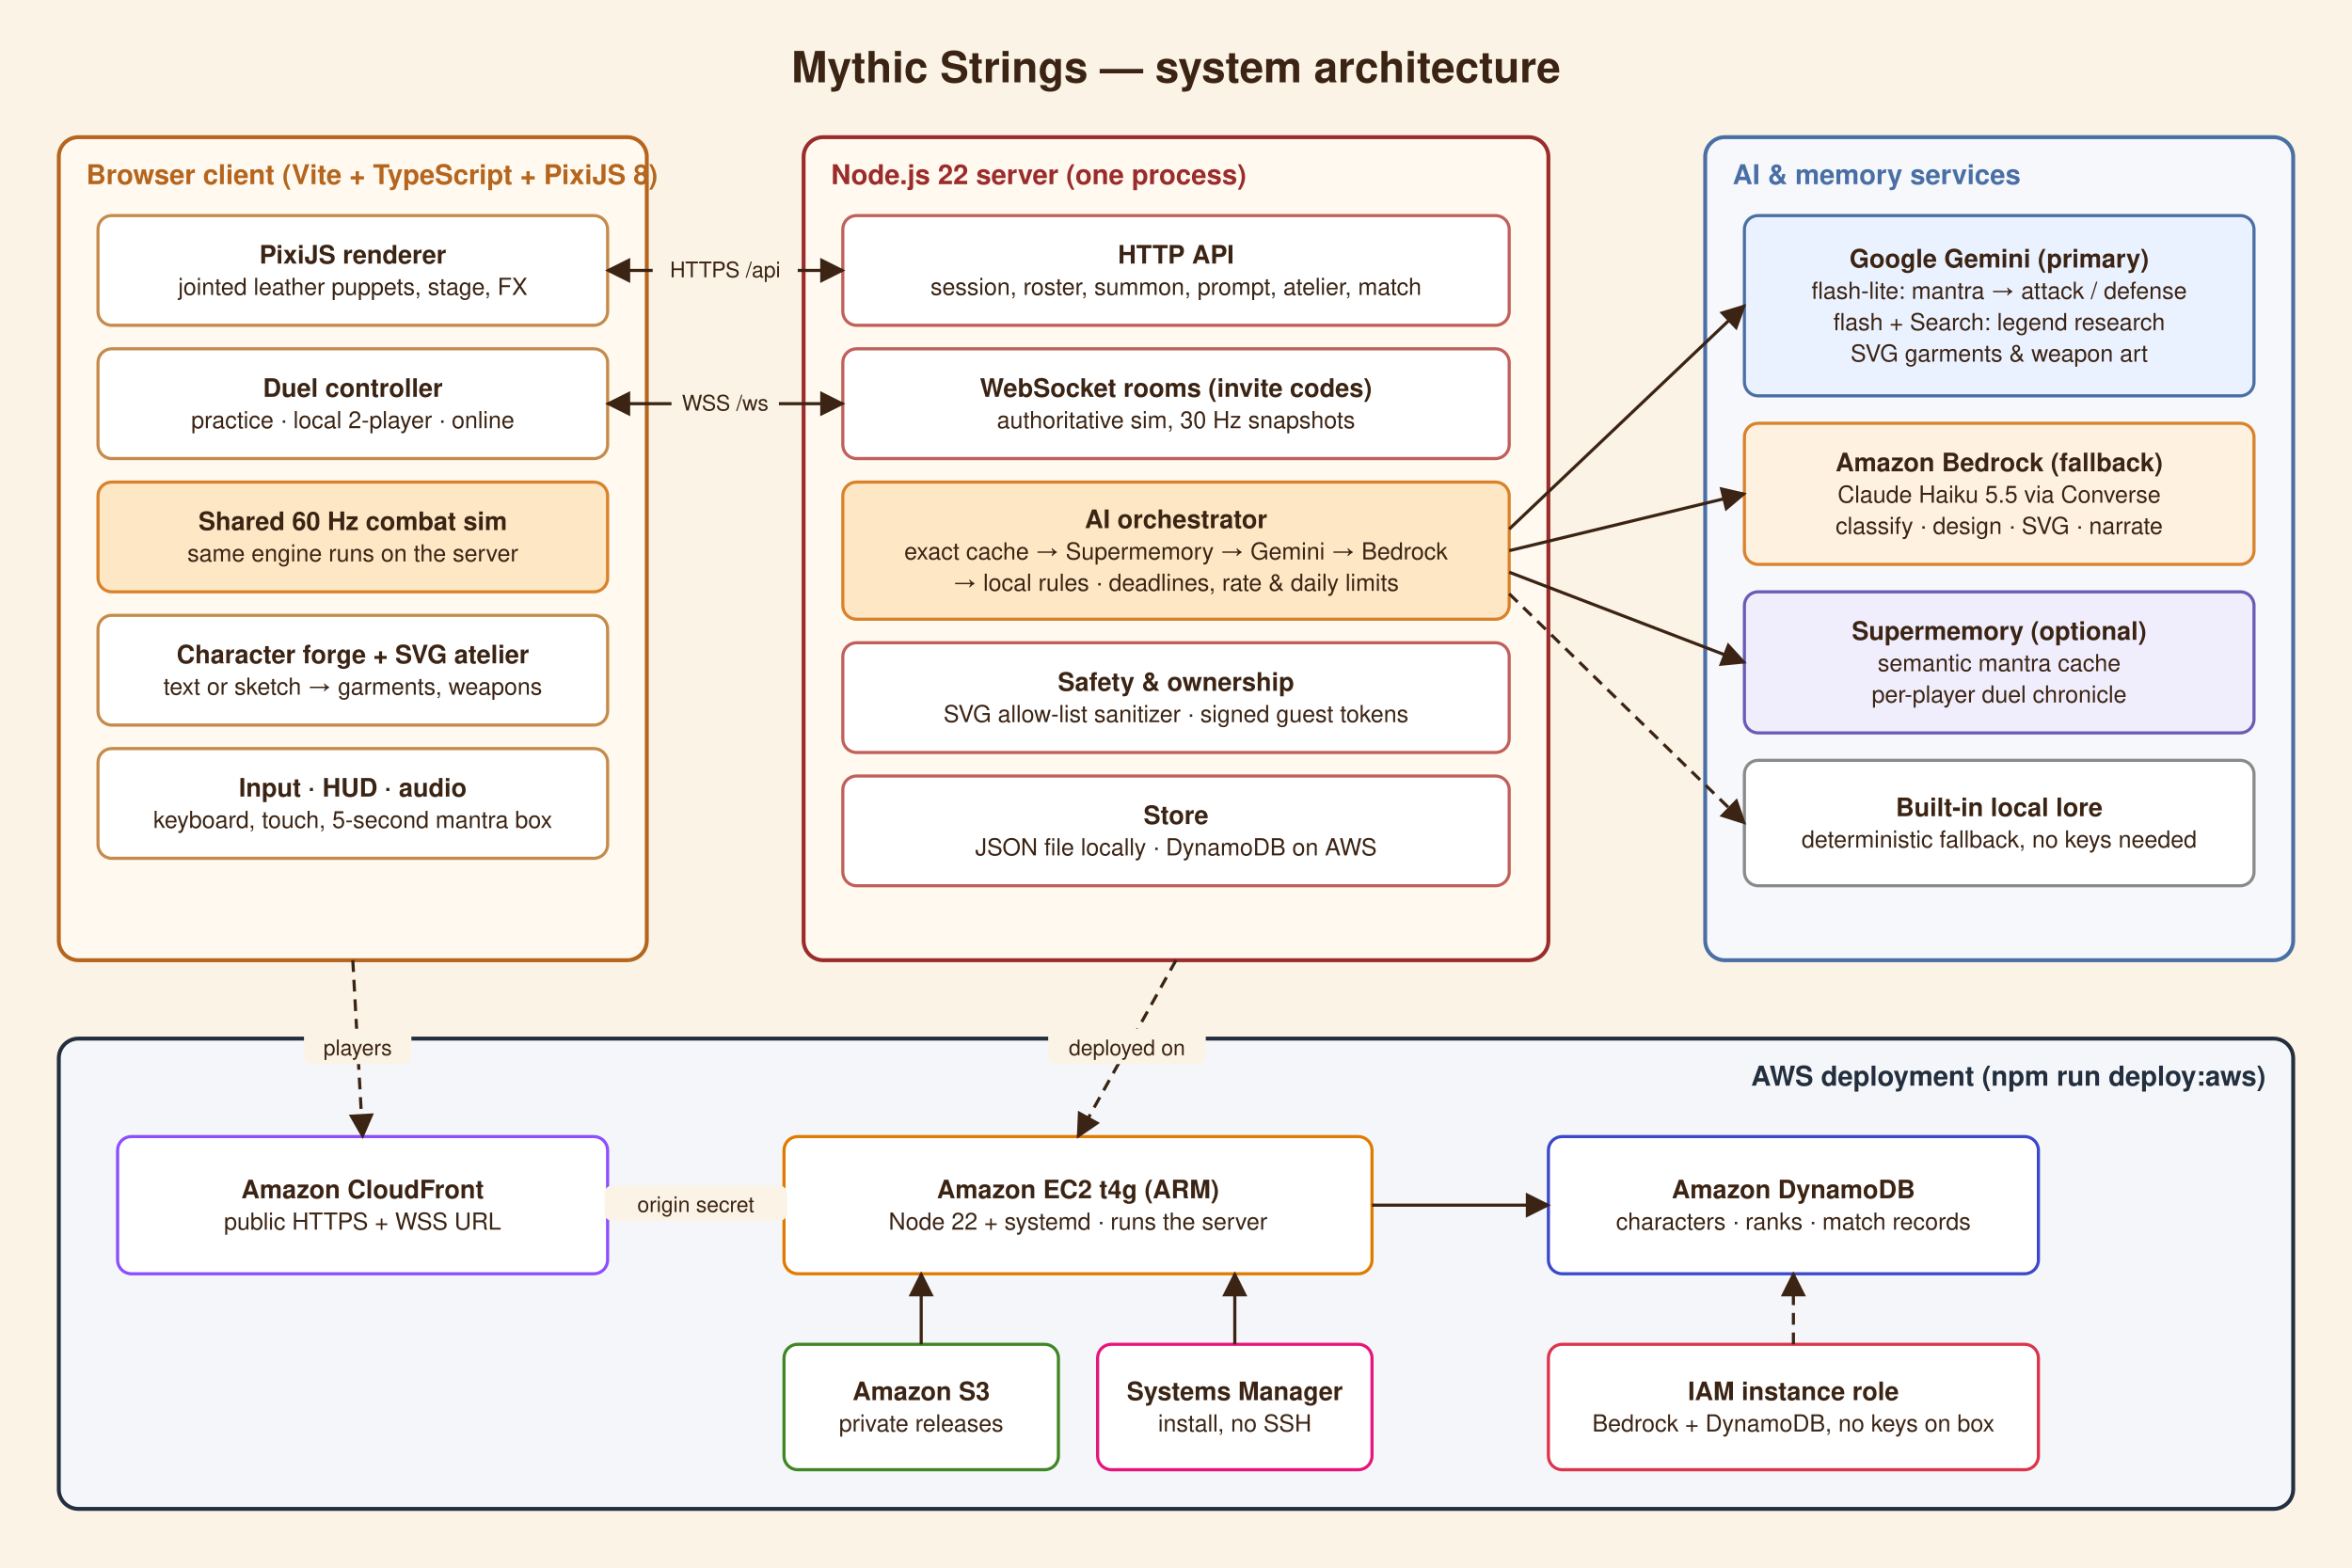
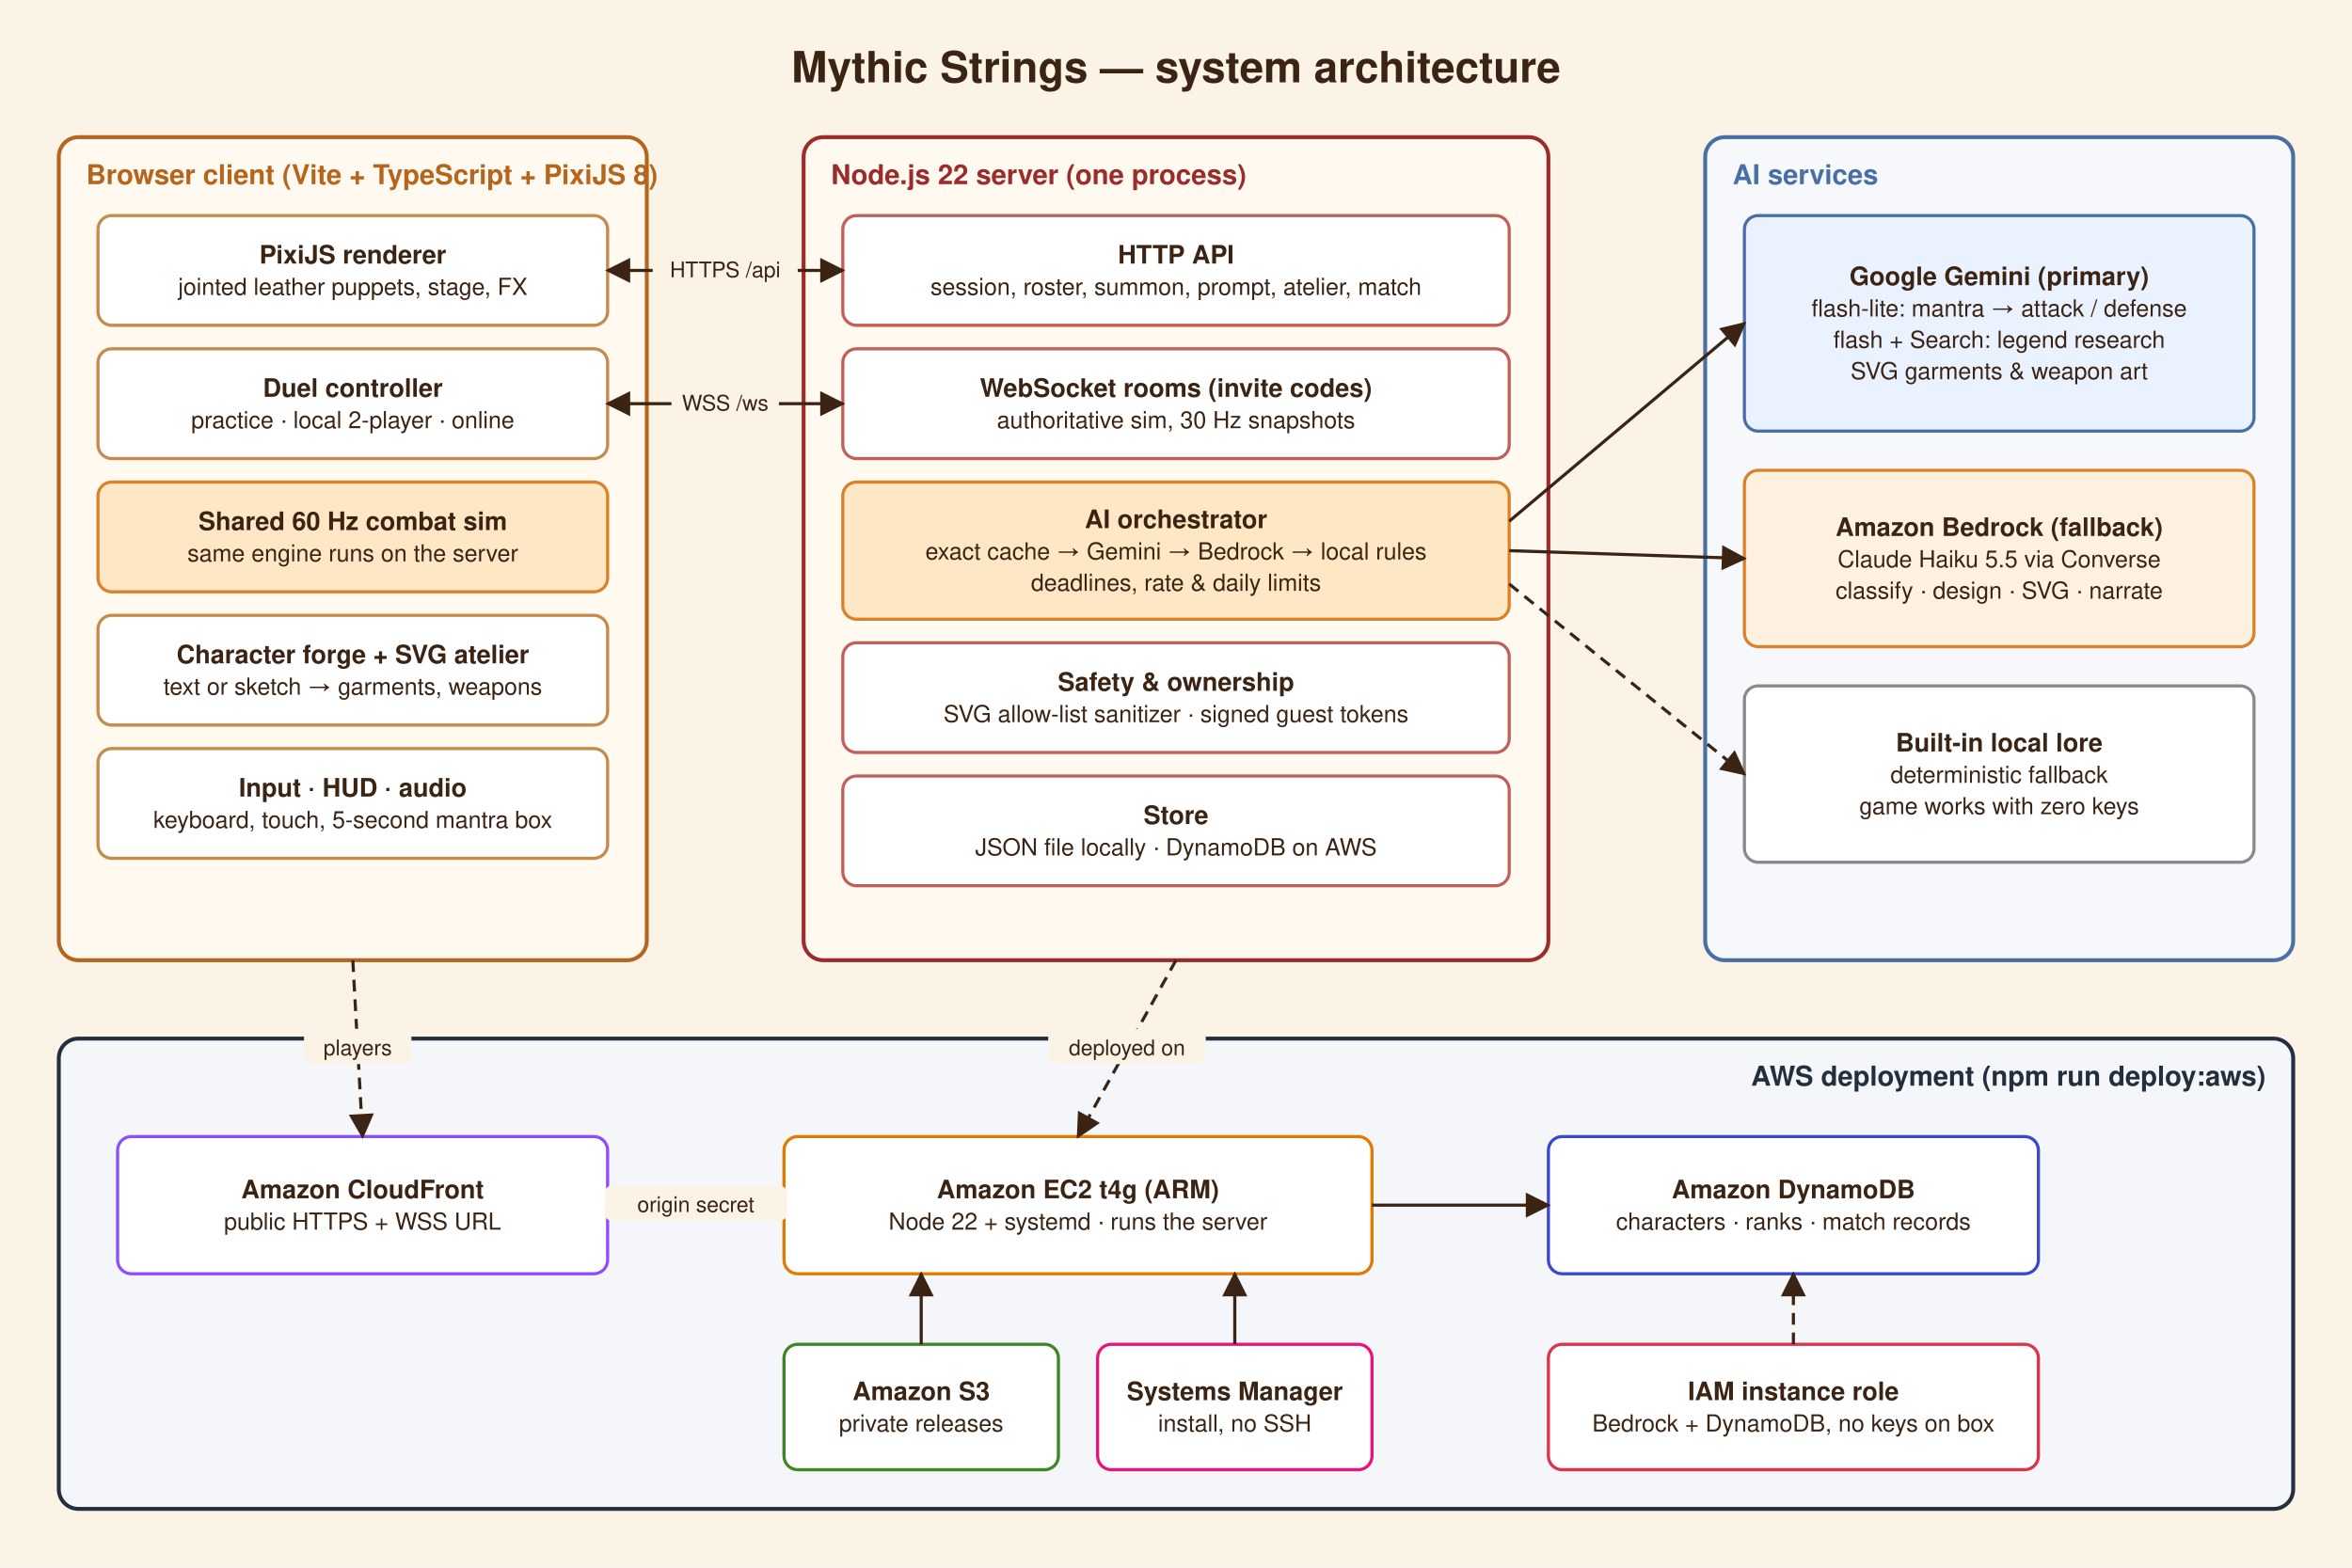
<svg xmlns="http://www.w3.org/2000/svg" width="1200" height="800" viewBox="0 0 1200 800" font-family="Helvetica, Arial, sans-serif">
  <defs>
    <marker id="a" viewBox="0 0 10 10" refX="9" refY="5" markerWidth="8" markerHeight="8" orient="auto-start-reverse">
      <path d="M0,0 L10,5 L0,10 z" fill="#3b2414" />
    </marker>
  </defs>
  <rect width="1200" height="800" fill="#fbf4e6" />
  <text x="600.0" y="42" text-anchor="middle" font-size="22" font-weight="bold" fill="#3b2414">Mythic Strings — system architecture</text>
  <rect x="30" y="70" width="300" height="420" rx="10" fill="#fff9ef" stroke="#b5651d" stroke-width="2" />
  <text x="44" y="94" text-anchor="start" font-size="14" font-weight="bold" fill="#b5651d">Browser client  (Vite + TypeScript + PixiJS 8)</text>
  <rect x="410" y="70" width="380" height="420" rx="10" fill="#fff9ef" stroke="#9b2c2c" stroke-width="2" />
  <text x="424" y="94" text-anchor="start" font-size="14" font-weight="bold" fill="#9b2c2c">Node.js 22 server  (one process)</text>
  <rect x="870" y="70" width="300" height="420" rx="10" fill="#f6f8fc" stroke="#4a6fa5" stroke-width="2" />
-   <text x="884" y="94" text-anchor="start" font-size="14" font-weight="bold" fill="#4a6fa5">AI &amp; memory services</text>
+   <text x="884" y="94" text-anchor="start" font-size="14" font-weight="bold" fill="#4a6fa5">AI services</text>
  <rect x="30" y="530" width="1140" height="240" rx="10" fill="#f4f6f9" stroke="#232f3e" stroke-width="2" />
  <text x="1156" y="554" text-anchor="end" font-size="14" font-weight="bold" fill="#232f3e">AWS deployment  (npm run deploy:aws)</text>
  <rect x="50" y="110" width="260" height="56" rx="7" fill="#ffffff" stroke="#c58b4c" stroke-width="1.6" />
  <text x="180.0" y="134.5" text-anchor="middle" font-size="13" font-weight="bold" fill="#3b2414">PixiJS renderer</text>
  <text x="180.0" y="150.5" text-anchor="middle" font-size="12" fill="#3b2414">jointed leather puppets, stage, FX</text>
  <rect x="50" y="178" width="260" height="56" rx="7" fill="#ffffff" stroke="#c58b4c" stroke-width="1.6" />
  <text x="180.0" y="202.5" text-anchor="middle" font-size="13" font-weight="bold" fill="#3b2414">Duel controller</text>
  <text x="180.0" y="218.5" text-anchor="middle" font-size="12" fill="#3b2414">practice · local 2-player · online</text>
  <rect x="50" y="246" width="260" height="56" rx="7" fill="#fde7c4" stroke="#d9822b" stroke-width="1.6" />
  <text x="180.0" y="270.5" text-anchor="middle" font-size="13" font-weight="bold" fill="#3b2414">Shared 60 Hz combat sim</text>
  <text x="180.0" y="286.5" text-anchor="middle" font-size="12" fill="#3b2414">same engine runs on the server</text>
  <rect x="50" y="314" width="260" height="56" rx="7" fill="#ffffff" stroke="#c58b4c" stroke-width="1.6" />
  <text x="180.0" y="338.5" text-anchor="middle" font-size="13" font-weight="bold" fill="#3b2414">Character forge + SVG atelier</text>
  <text x="180.0" y="354.5" text-anchor="middle" font-size="12" fill="#3b2414">text or sketch → garments, weapons</text>
  <rect x="50" y="382" width="260" height="56" rx="7" fill="#ffffff" stroke="#c58b4c" stroke-width="1.6" />
  <text x="180.0" y="406.5" text-anchor="middle" font-size="13" font-weight="bold" fill="#3b2414">Input · HUD · audio</text>
  <text x="180.0" y="422.5" text-anchor="middle" font-size="12" fill="#3b2414">keyboard, touch, 5-second mantra box</text>
  <rect x="430" y="110" width="340" height="56" rx="7" fill="#ffffff" stroke="#c0605a" stroke-width="1.6" />
  <text x="600.0" y="134.5" text-anchor="middle" font-size="13" font-weight="bold" fill="#3b2414">HTTP API</text>
  <text x="600.0" y="150.5" text-anchor="middle" font-size="12" fill="#3b2414">session, roster, summon, prompt, atelier, match</text>
  <rect x="430" y="178" width="340" height="56" rx="7" fill="#ffffff" stroke="#c0605a" stroke-width="1.6" />
  <text x="600.0" y="202.5" text-anchor="middle" font-size="13" font-weight="bold" fill="#3b2414">WebSocket rooms (invite codes)</text>
  <text x="600.0" y="218.5" text-anchor="middle" font-size="12" fill="#3b2414">authoritative sim, 30 Hz snapshots</text>
  <rect x="430" y="246" width="340" height="70" rx="7" fill="#fde7c4" stroke="#d9822b" stroke-width="1.6" />
  <text x="600.0" y="269.5" text-anchor="middle" font-size="13" font-weight="bold" fill="#3b2414">AI orchestrator</text>
-   <text x="600.0" y="285.5" text-anchor="middle" font-size="12" fill="#3b2414">exact cache → Supermemory → Gemini → Bedrock</text>
-   <text x="600.0" y="301.5" text-anchor="middle" font-size="12" fill="#3b2414">→ local rules · deadlines, rate &amp; daily limits</text>
+   <text x="600.0" y="285.5" text-anchor="middle" font-size="12" fill="#3b2414">exact cache → Gemini → Bedrock → local rules</text>
+   <text x="600.0" y="301.5" text-anchor="middle" font-size="12" fill="#3b2414">deadlines, rate &amp; daily limits</text>
  <rect x="430" y="328" width="340" height="56" rx="7" fill="#ffffff" stroke="#c0605a" stroke-width="1.6" />
  <text x="600.0" y="352.5" text-anchor="middle" font-size="13" font-weight="bold" fill="#3b2414">Safety &amp; ownership</text>
  <text x="600.0" y="368.5" text-anchor="middle" font-size="12" fill="#3b2414">SVG allow-list sanitizer · signed guest tokens</text>
  <rect x="430" y="396" width="340" height="56" rx="7" fill="#ffffff" stroke="#c0605a" stroke-width="1.6" />
  <text x="600.0" y="420.5" text-anchor="middle" font-size="13" font-weight="bold" fill="#3b2414">Store</text>
  <text x="600.0" y="436.5" text-anchor="middle" font-size="12" fill="#3b2414">JSON file locally · DynamoDB on AWS</text>
-   <rect x="890" y="110" width="260" height="92" rx="7" fill="#eaf1ff" stroke="#4a6fa5" stroke-width="1.6" />
-   <text x="1020.0" y="136.5" text-anchor="middle" font-size="13" font-weight="bold" fill="#3b2414">Google Gemini  (primary)</text>
-   <text x="1020.0" y="152.5" text-anchor="middle" font-size="12" fill="#3b2414">flash-lite: mantra → attack / defense</text>
-   <text x="1020.0" y="168.5" text-anchor="middle" font-size="12" fill="#3b2414">flash + Search: legend research</text>
-   <text x="1020.0" y="184.5" text-anchor="middle" font-size="12" fill="#3b2414">SVG garments &amp; weapon art</text>
-   <rect x="890" y="216" width="260" height="72" rx="7" fill="#fff1e0" stroke="#d9822b" stroke-width="1.6" />
-   <text x="1020.0" y="240.5" text-anchor="middle" font-size="13" font-weight="bold" fill="#3b2414">Amazon Bedrock  (fallback)</text>
-   <text x="1020.0" y="256.5" text-anchor="middle" font-size="12" fill="#3b2414">Claude Haiku 5.5 via Converse</text>
-   <text x="1020.0" y="272.5" text-anchor="middle" font-size="12" fill="#3b2414">classify · design · SVG · narrate</text>
-   <rect x="890" y="302" width="260" height="72" rx="7" fill="#f0eefc" stroke="#6b5bb5" stroke-width="1.6" />
-   <text x="1020.0" y="326.5" text-anchor="middle" font-size="13" font-weight="bold" fill="#3b2414">Supermemory  (optional)</text>
-   <text x="1020.0" y="342.5" text-anchor="middle" font-size="12" fill="#3b2414">semantic mantra cache</text>
-   <text x="1020.0" y="358.5" text-anchor="middle" font-size="12" fill="#3b2414">per-player duel chronicle</text>
-   <rect x="890" y="388" width="260" height="64" rx="7" fill="#ffffff" stroke="#8a8a8a" stroke-width="1.6" />
-   <text x="1020.0" y="416.5" text-anchor="middle" font-size="13" font-weight="bold" fill="#3b2414">Built-in local lore</text>
-   <text x="1020.0" y="432.5" text-anchor="middle" font-size="12" fill="#3b2414">deterministic fallback, no keys needed</text>
+   <rect x="890" y="110" width="260" height="110" rx="7" fill="#eaf1ff" stroke="#4a6fa5" stroke-width="1.6" />
+   <text x="1020.0" y="145.5" text-anchor="middle" font-size="13" font-weight="bold" fill="#3b2414">Google Gemini  (primary)</text>
+   <text x="1020.0" y="161.5" text-anchor="middle" font-size="12" fill="#3b2414">flash-lite: mantra → attack / defense</text>
+   <text x="1020.0" y="177.5" text-anchor="middle" font-size="12" fill="#3b2414">flash + Search: legend research</text>
+   <text x="1020.0" y="193.5" text-anchor="middle" font-size="12" fill="#3b2414">SVG garments &amp; weapon art</text>
+   <rect x="890" y="240" width="260" height="90" rx="7" fill="#fff1e0" stroke="#d9822b" stroke-width="1.6" />
+   <text x="1020.0" y="273.5" text-anchor="middle" font-size="13" font-weight="bold" fill="#3b2414">Amazon Bedrock  (fallback)</text>
+   <text x="1020.0" y="289.5" text-anchor="middle" font-size="12" fill="#3b2414">Claude Haiku 5.5 via Converse</text>
+   <text x="1020.0" y="305.5" text-anchor="middle" font-size="12" fill="#3b2414">classify · design · SVG · narrate</text>
+   <rect x="890" y="350" width="260" height="90" rx="7" fill="#ffffff" stroke="#8a8a8a" stroke-width="1.6" />
+   <text x="1020.0" y="383.5" text-anchor="middle" font-size="13" font-weight="bold" fill="#3b2414">Built-in local lore</text>
+   <text x="1020.0" y="399.5" text-anchor="middle" font-size="12" fill="#3b2414">deterministic fallback</text>
+   <text x="1020.0" y="415.5" text-anchor="middle" font-size="12" fill="#3b2414">game works with zero keys</text>
  <rect x="60" y="580" width="250" height="70" rx="7" fill="#ffffff" stroke="#8c4fff" stroke-width="1.6" />
  <text x="185.0" y="611.5" text-anchor="middle" font-size="13" font-weight="bold" fill="#3b2414">Amazon CloudFront</text>
  <text x="185.0" y="627.5" text-anchor="middle" font-size="12" fill="#3b2414">public HTTPS + WSS URL</text>
  <rect x="400" y="580" width="300" height="70" rx="7" fill="#ffffff" stroke="#e07b00" stroke-width="1.6" />
  <text x="550.0" y="611.5" text-anchor="middle" font-size="13" font-weight="bold" fill="#3b2414">Amazon EC2 t4g (ARM)</text>
  <text x="550.0" y="627.5" text-anchor="middle" font-size="12" fill="#3b2414">Node 22 + systemd · runs the server</text>
  <rect x="790" y="580" width="250" height="70" rx="7" fill="#ffffff" stroke="#3b48cc" stroke-width="1.6" />
  <text x="915.0" y="611.5" text-anchor="middle" font-size="13" font-weight="bold" fill="#3b2414">Amazon DynamoDB</text>
  <text x="915.0" y="627.5" text-anchor="middle" font-size="12" fill="#3b2414">characters · ranks · match records</text>
  <rect x="400" y="686" width="140" height="64" rx="7" fill="#ffffff" stroke="#3f8624" stroke-width="1.6" />
  <text x="470.0" y="714.5" text-anchor="middle" font-size="13" font-weight="bold" fill="#3b2414">Amazon S3</text>
  <text x="470.0" y="730.5" text-anchor="middle" font-size="12" fill="#3b2414">private releases</text>
  <rect x="560" y="686" width="140" height="64" rx="7" fill="#ffffff" stroke="#e7157b" stroke-width="1.6" />
  <text x="630.0" y="714.5" text-anchor="middle" font-size="13" font-weight="bold" fill="#3b2414">Systems Manager</text>
  <text x="630.0" y="730.5" text-anchor="middle" font-size="12" fill="#3b2414">install, no SSH</text>
  <rect x="790" y="686" width="250" height="64" rx="7" fill="#ffffff" stroke="#dd344c" stroke-width="1.6" />
  <text x="915.0" y="714.5" text-anchor="middle" font-size="13" font-weight="bold" fill="#3b2414">IAM instance role</text>
  <text x="915.0" y="730.5" text-anchor="middle" font-size="12" fill="#3b2414">Bedrock + DynamoDB, no keys on box</text>
  <line x1="310" y1="138" x2="430" y2="138" stroke="#3b2414" stroke-width="1.6" marker-start="url(#a)" marker-end="url(#a)" />
  <rect x="333.0" y="128.0" width="74.0" height="18" rx="4" fill="#fbf4e6" />
  <text x="370.0" y="141.5" text-anchor="middle" font-size="11" fill="#3b2414">HTTPS /api</text>
  <line x1="310" y1="206" x2="430" y2="206" stroke="#3b2414" stroke-width="1.6" marker-start="url(#a)" marker-end="url(#a)" />
  <rect x="342.6" y="196.0" width="54.8" height="18" rx="4" fill="#fbf4e6" />
  <text x="370.0" y="209.5" text-anchor="middle" font-size="11" fill="#3b2414">WSS /ws</text>
-   <line x1="770" y1="270" x2="890" y2="156" stroke="#3b2414" stroke-width="1.6" marker-end="url(#a)" />
-   <line x1="770" y1="281" x2="890" y2="252" stroke="#3b2414" stroke-width="1.6" marker-end="url(#a)" />
-   <line x1="770" y1="292" x2="890" y2="338" stroke="#3b2414" stroke-width="1.6" marker-end="url(#a)" />
-   <line x1="770" y1="303" x2="890" y2="420" stroke="#3b2414" stroke-width="1.6" stroke-dasharray="6 4" marker-end="url(#a)" />
+   <line x1="770" y1="266" x2="890" y2="165" stroke="#3b2414" stroke-width="1.6" marker-end="url(#a)" />
+   <line x1="770" y1="281" x2="890" y2="285" stroke="#3b2414" stroke-width="1.6" marker-end="url(#a)" />
+   <line x1="770" y1="298" x2="890" y2="395" stroke="#3b2414" stroke-width="1.6" stroke-dasharray="6 4" marker-end="url(#a)" />
  <line x1="310" y1="615" x2="400" y2="615" stroke="#3b2414" stroke-width="1.6" marker-end="url(#a)" />
  <rect x="308.4" y="605.0" width="93.2" height="18" rx="4" fill="#fbf4e6" />
  <text x="355.0" y="618.5" text-anchor="middle" font-size="11" fill="#3b2414">origin secret</text>
  <line x1="700" y1="615" x2="790" y2="615" stroke="#3b2414" stroke-width="1.6" marker-end="url(#a)" />
  <line x1="470" y1="686" x2="470" y2="650" stroke="#3b2414" stroke-width="1.6" marker-end="url(#a)" />
  <line x1="630" y1="686" x2="630" y2="650" stroke="#3b2414" stroke-width="1.6" marker-end="url(#a)" />
  <line x1="915" y1="686" x2="915" y2="650" stroke="#3b2414" stroke-width="1.6" stroke-dasharray="6 4" marker-end="url(#a)" />
  <line x1="180" y1="490" x2="185" y2="580" stroke="#3b2414" stroke-width="1.6" stroke-dasharray="6 4" marker-end="url(#a)" />
  <rect x="155.1" y="525.0" width="54.8" height="18" rx="4" fill="#fbf4e6" />
  <text x="182.5" y="538.5" text-anchor="middle" font-size="11" fill="#3b2414">players</text>
  <line x1="600" y1="490" x2="550" y2="580" stroke="#3b2414" stroke-width="1.6" stroke-dasharray="6 4" marker-end="url(#a)" />
  <rect x="534.8" y="525.0" width="80.4" height="18" rx="4" fill="#fbf4e6" />
  <text x="575.0" y="538.5" text-anchor="middle" font-size="11" fill="#3b2414">deployed on</text>
</svg>
